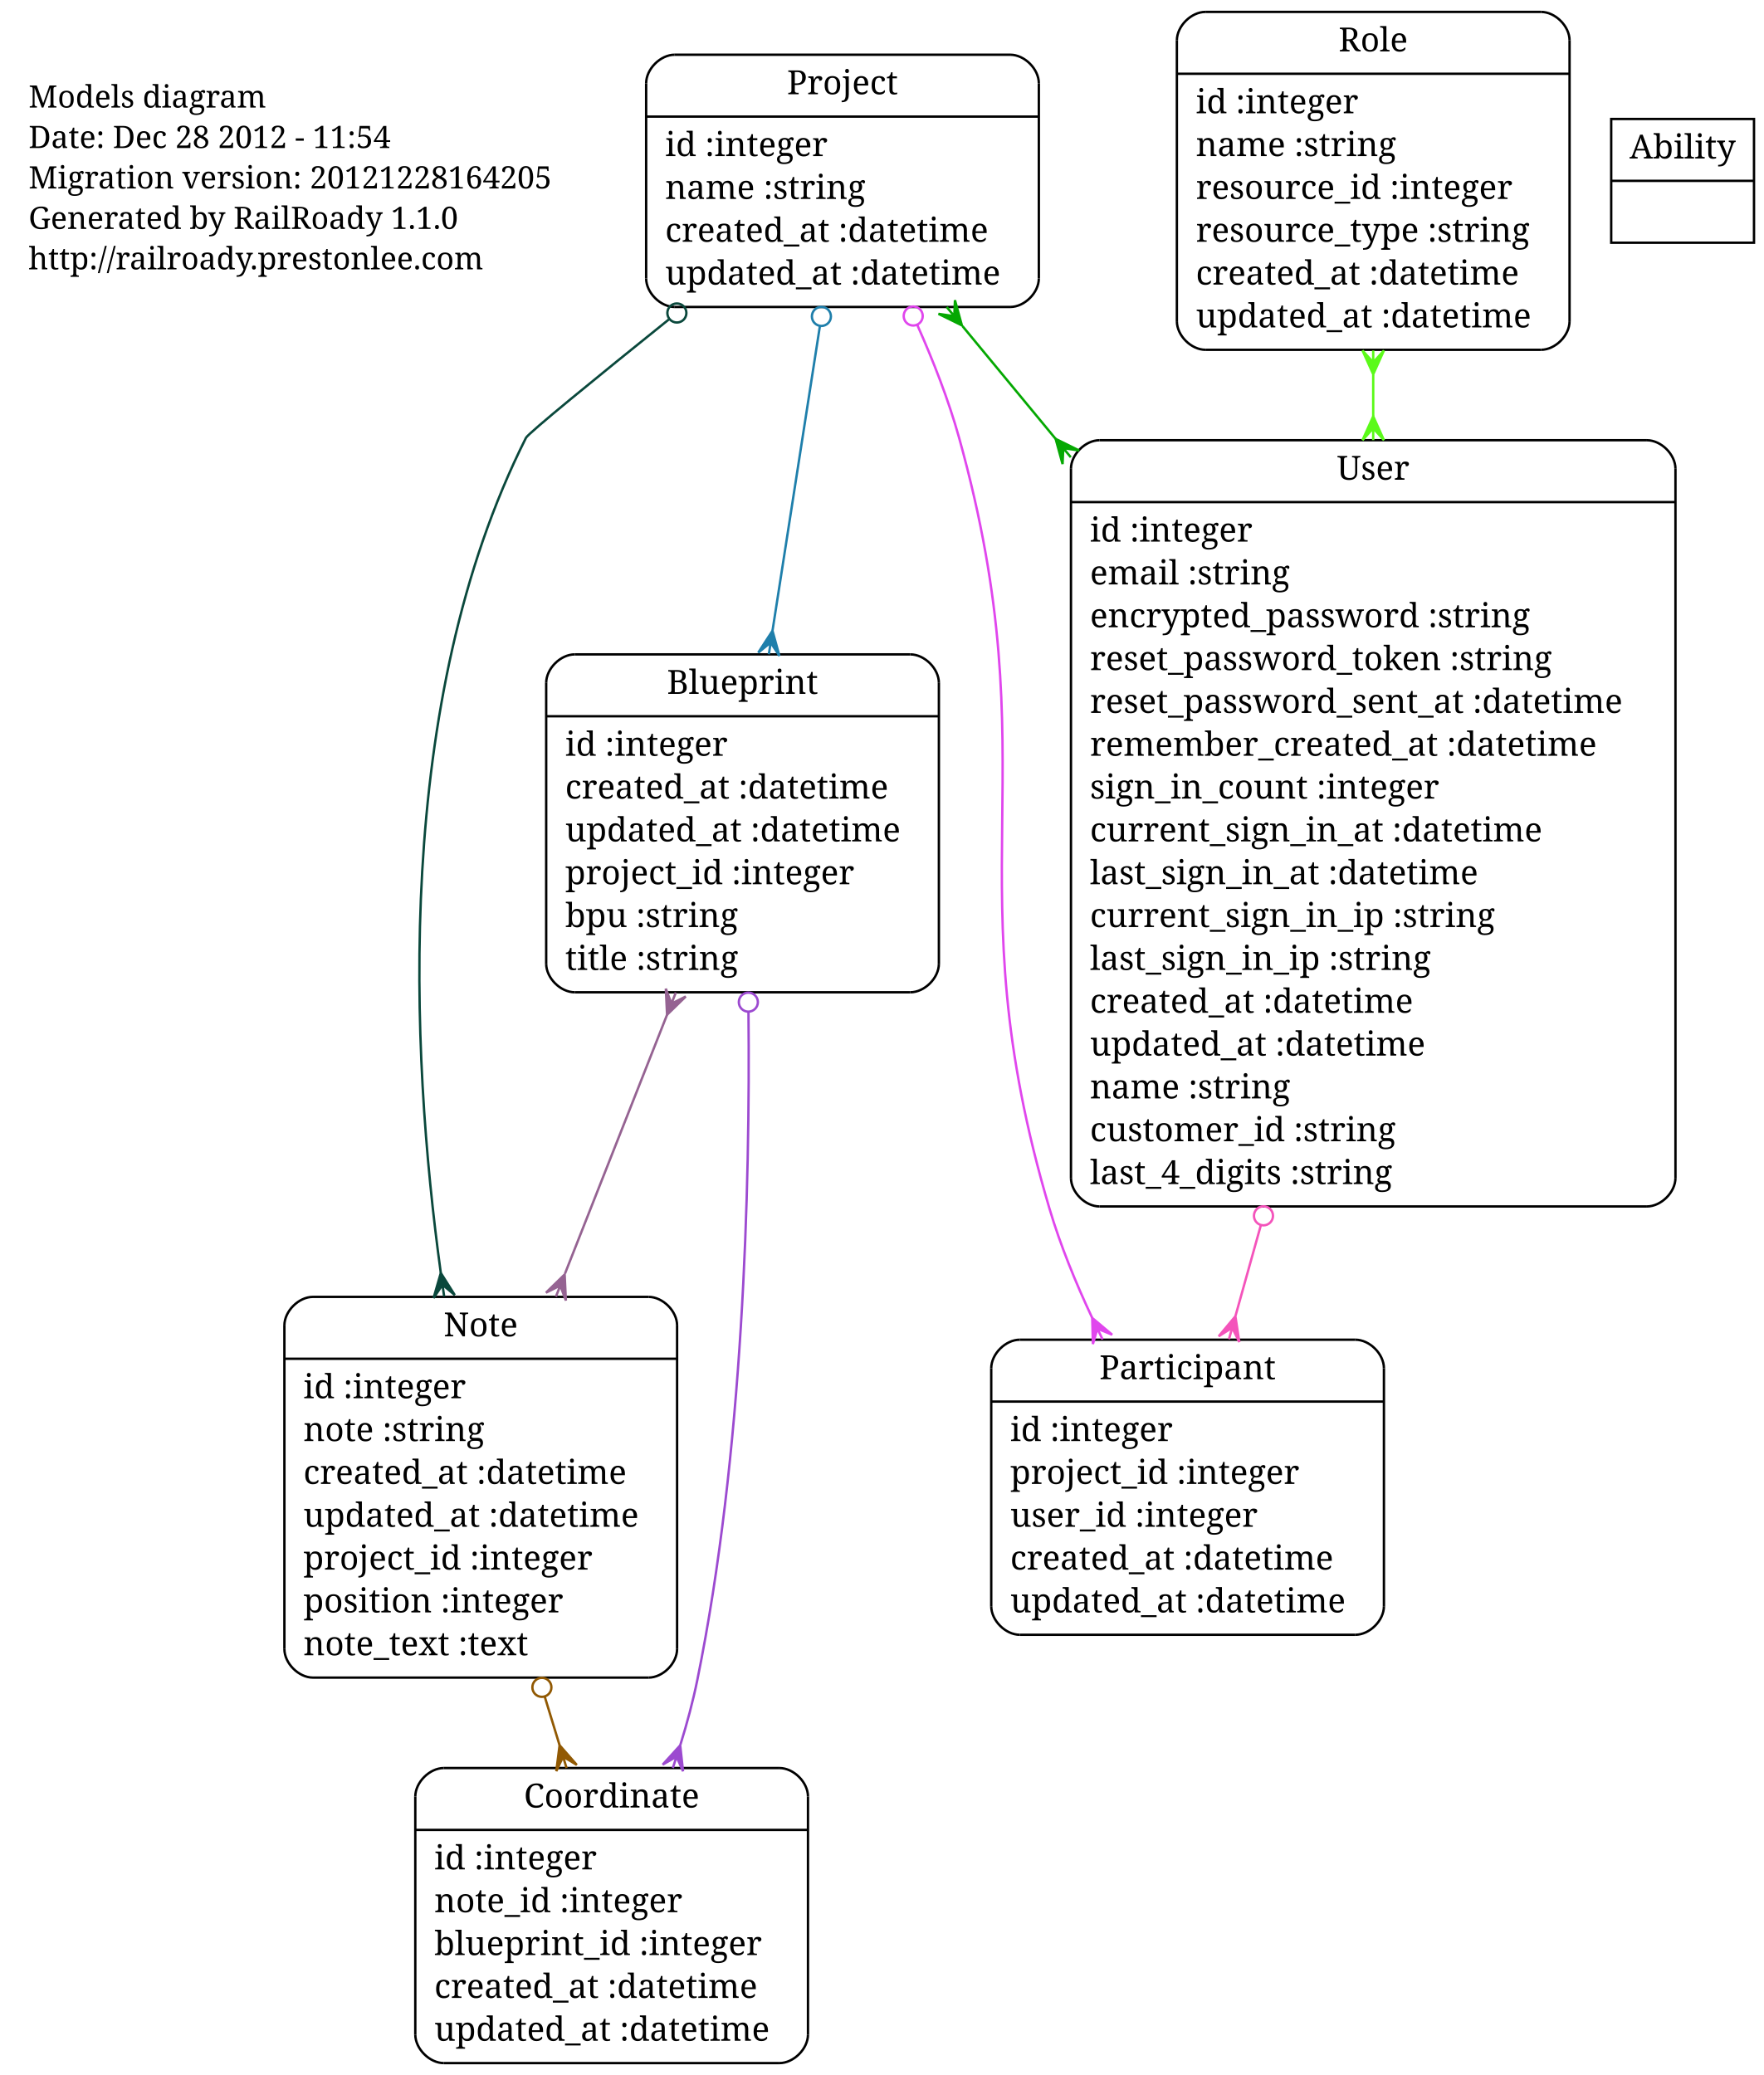
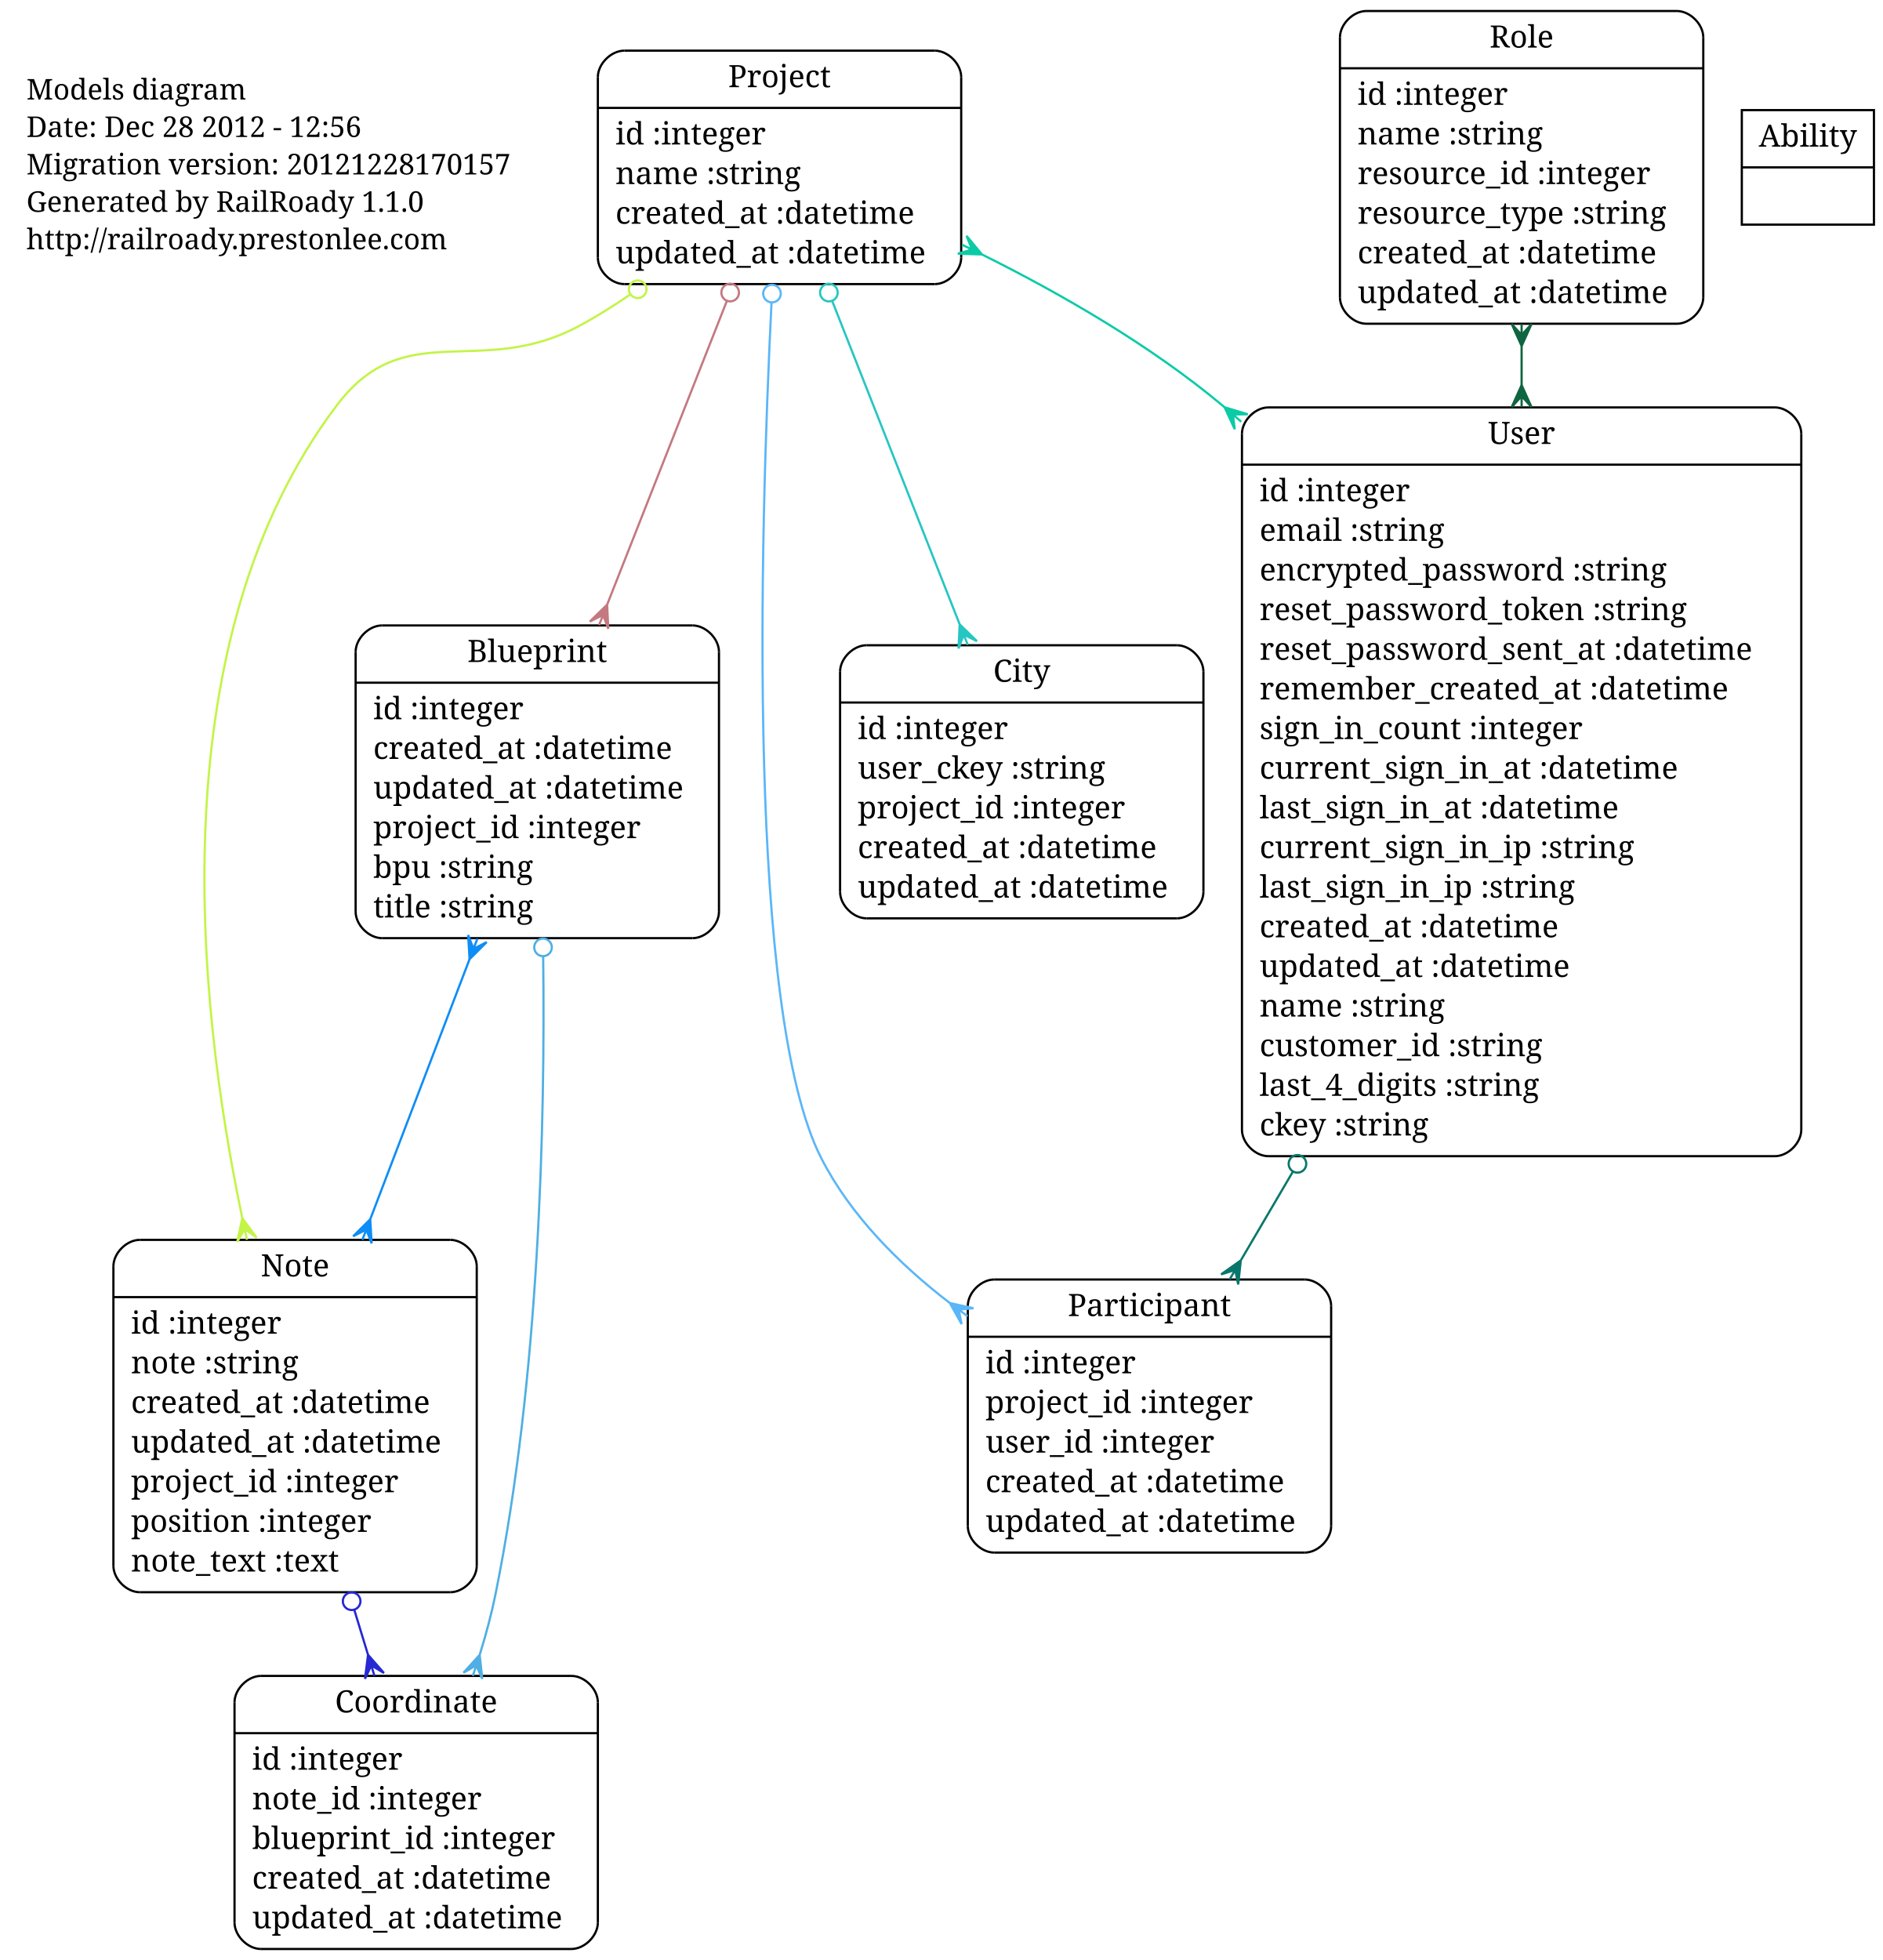
- <svg xmlns="http://www.w3.org/2000/svg" width="741pt" height="872pt" viewBox="0.00 0.00 741.00 872.00">
-   <g id="graph1" class="graph" transform="scale(1 1) rotate(0) translate(4 868)">
-     <polygon fill="white" stroke="white" points="-4,5 -4,-868 738,-868 738,5 -4,5" />
+ <svg xmlns="http://www.w3.org/2000/svg" width="855pt" height="890pt" viewBox="0.00 0.00 855.00 890.00">
+   <g id="graph1" class="graph" transform="scale(1 1) rotate(0) translate(4 886)">
+     <polygon fill="white" stroke="white" points="-4,5 -4,-886 852,-886 852,5 -4,5" />
    <g id="node1" class="node">
-       <text text-anchor="start" x="8" y="-822.8" font-family="Times Roman,serif" font-size="13.00">Models diagram</text>
-       <text text-anchor="start" x="8" y="-805.8" font-family="Times Roman,serif" font-size="13.00">Date: Dec 28 2012 - 11:54</text>
-       <text text-anchor="start" x="8" y="-788.8" font-family="Times Roman,serif" font-size="13.00">Migration version: 20121228164205</text>
-       <text text-anchor="start" x="8" y="-771.8" font-family="Times Roman,serif" font-size="13.00">Generated by RailRoady 1.1.0</text>
-       <text text-anchor="start" x="8" y="-754.8" font-family="Times Roman,serif" font-size="13.00">http://railroady.prestonlee.com</text>
+       <text text-anchor="start" x="8" y="-840.8" font-family="Times Roman,serif" font-size="13.00">Models diagram</text>
+       <text text-anchor="start" x="8" y="-823.8" font-family="Times Roman,serif" font-size="13.00">Date: Dec 28 2012 - 12:56</text>
+       <text text-anchor="start" x="8" y="-806.8" font-family="Times Roman,serif" font-size="13.00">Migration version: 20121228170157</text>
+       <text text-anchor="start" x="8" y="-789.8" font-family="Times Roman,serif" font-size="13.00">Generated by RailRoady 1.1.0</text>
+       <text text-anchor="start" x="8" y="-772.8" font-family="Times Roman,serif" font-size="13.00">http://railroady.prestonlee.com</text>
    </g>
    <g id="node2" class="node">
-       <polyline fill="none" stroke="black" points="182.5,-1 323.5,-1 " />
-       <path fill="none" stroke="black" d="M323.5,-1C329.5,-1 335.5,-7 335.5,-13" />
-       <polyline fill="none" stroke="black" points="335.5,-13 335.5,-113 " />
-       <path fill="none" stroke="black" d="M335.5,-113C335.5,-119 329.5,-125 323.5,-125" />
-       <polyline fill="none" stroke="black" points="323.5,-125 182.5,-125 " />
-       <path fill="none" stroke="black" d="M182.5,-125C176.5,-125 170.5,-119 170.5,-113" />
-       <polyline fill="none" stroke="black" points="170.5,-113 170.5,-13 " />
-       <path fill="none" stroke="black" d="M170.5,-13C170.5,-7 176.5,-1 182.5,-1" />
-       <text text-anchor="middle" x="253" y="-108.4" font-family="Times Roman,serif" font-size="14.00">Coordinate</text>
-       <polyline fill="none" stroke="black" points="170.5,-99 335.5,-99 " />
-       <text text-anchor="start" x="178.5" y="-82.4" font-family="Times Roman,serif" font-size="14.00">id :integer</text>
-       <text text-anchor="start" x="178.5" y="-64.4" font-family="Times Roman,serif" font-size="14.00">note_id :integer</text>
-       <text text-anchor="start" x="178.5" y="-46.4" font-family="Times Roman,serif" font-size="14.00">blueprint_id :integer</text>
-       <text text-anchor="start" x="178.5" y="-28.4" font-family="Times Roman,serif" font-size="14.00">created_at :datetime</text>
-       <text text-anchor="start" x="178.5" y="-10.4" font-family="Times Roman,serif" font-size="14.00">updated_at :datetime</text>
+       <polyline fill="none" stroke="black" points="114.5,-1 255.5,-1 " />
+       <path fill="none" stroke="black" d="M255.5,-1C261.5,-1 267.5,-7 267.5,-13" />
+       <polyline fill="none" stroke="black" points="267.5,-13 267.5,-113 " />
+       <path fill="none" stroke="black" d="M267.5,-113C267.5,-119 261.5,-125 255.5,-125" />
+       <polyline fill="none" stroke="black" points="255.5,-125 114.5,-125 " />
+       <path fill="none" stroke="black" d="M114.5,-125C108.5,-125 102.5,-119 102.5,-113" />
+       <polyline fill="none" stroke="black" points="102.5,-113 102.5,-13 " />
+       <path fill="none" stroke="black" d="M102.5,-13C102.5,-7 108.5,-1 114.5,-1" />
+       <text text-anchor="middle" x="185" y="-108.4" font-family="Times Roman,serif" font-size="14.00">Coordinate</text>
+       <polyline fill="none" stroke="black" points="102.5,-99 267.5,-99 " />
+       <text text-anchor="start" x="110.5" y="-82.4" font-family="Times Roman,serif" font-size="14.00">id :integer</text>
+       <text text-anchor="start" x="110.5" y="-64.4" font-family="Times Roman,serif" font-size="14.00">note_id :integer</text>
+       <text text-anchor="start" x="110.5" y="-46.4" font-family="Times Roman,serif" font-size="14.00">blueprint_id :integer</text>
+       <text text-anchor="start" x="110.5" y="-28.4" font-family="Times Roman,serif" font-size="14.00">created_at :datetime</text>
+       <text text-anchor="start" x="110.5" y="-10.4" font-family="Times Roman,serif" font-size="14.00">updated_at :datetime</text>
    </g>
    <g id="node3" class="node">
-       <polyline fill="none" stroke="black" points="279.5,-739 420.5,-739 " />
-       <path fill="none" stroke="black" d="M420.5,-739C426.5,-739 432.5,-745 432.5,-751" />
-       <polyline fill="none" stroke="black" points="432.5,-751 432.5,-833 " />
-       <path fill="none" stroke="black" d="M432.5,-833C432.5,-839 426.5,-845 420.5,-845" />
-       <polyline fill="none" stroke="black" points="420.5,-845 279.5,-845 " />
-       <path fill="none" stroke="black" d="M279.5,-845C273.5,-845 267.5,-839 267.5,-833" />
-       <polyline fill="none" stroke="black" points="267.5,-833 267.5,-751 " />
-       <path fill="none" stroke="black" d="M267.5,-751C267.5,-745 273.5,-739 279.5,-739" />
-       <text text-anchor="middle" x="350" y="-828.4" font-family="Times Roman,serif" font-size="14.00">Project</text>
-       <polyline fill="none" stroke="black" points="267.5,-819 432.5,-819 " />
-       <text text-anchor="start" x="275.5" y="-802.4" font-family="Times Roman,serif" font-size="14.00">id :integer</text>
-       <text text-anchor="start" x="275.5" y="-784.4" font-family="Times Roman,serif" font-size="14.00">name :string</text>
-       <text text-anchor="start" x="275.5" y="-766.4" font-family="Times Roman,serif" font-size="14.00">created_at :datetime</text>
-       <text text-anchor="start" x="275.5" y="-748.4" font-family="Times Roman,serif" font-size="14.00">updated_at :datetime</text>
+       <polyline fill="none" stroke="black" points="279.5,-757 420.5,-757 " />
+       <path fill="none" stroke="black" d="M420.5,-757C426.5,-757 432.5,-763 432.5,-769" />
+       <polyline fill="none" stroke="black" points="432.5,-769 432.5,-851 " />
+       <path fill="none" stroke="black" d="M432.5,-851C432.5,-857 426.5,-863 420.5,-863" />
+       <polyline fill="none" stroke="black" points="420.5,-863 279.5,-863 " />
+       <path fill="none" stroke="black" d="M279.5,-863C273.5,-863 267.5,-857 267.5,-851" />
+       <polyline fill="none" stroke="black" points="267.5,-851 267.5,-769 " />
+       <path fill="none" stroke="black" d="M267.5,-769C267.5,-763 273.5,-757 279.5,-757" />
+       <text text-anchor="middle" x="350" y="-846.4" font-family="Times Roman,serif" font-size="14.00">Project</text>
+       <polyline fill="none" stroke="black" points="267.5,-837 432.5,-837 " />
+       <text text-anchor="start" x="275.5" y="-820.4" font-family="Times Roman,serif" font-size="14.00">id :integer</text>
+       <text text-anchor="start" x="275.5" y="-802.4" font-family="Times Roman,serif" font-size="14.00">name :string</text>
+       <text text-anchor="start" x="275.5" y="-784.4" font-family="Times Roman,serif" font-size="14.00">created_at :datetime</text>
+       <text text-anchor="start" x="275.5" y="-766.4" font-family="Times Roman,serif" font-size="14.00">updated_at :datetime</text>
    </g>
    <g id="node6" class="node">
-       <polyline fill="none" stroke="black" points="127.5,-163 268.5,-163 " />
-       <path fill="none" stroke="black" d="M268.5,-163C274.5,-163 280.5,-169 280.5,-175" />
-       <polyline fill="none" stroke="black" points="280.5,-175 280.5,-311 " />
-       <path fill="none" stroke="black" d="M280.5,-311C280.5,-317 274.5,-323 268.5,-323" />
-       <polyline fill="none" stroke="black" points="268.5,-323 127.5,-323 " />
-       <path fill="none" stroke="black" d="M127.5,-323C121.5,-323 115.5,-317 115.5,-311" />
-       <polyline fill="none" stroke="black" points="115.5,-311 115.5,-175 " />
-       <path fill="none" stroke="black" d="M115.5,-175C115.5,-169 121.5,-163 127.5,-163" />
-       <text text-anchor="middle" x="198" y="-306.4" font-family="Times Roman,serif" font-size="14.00">Note</text>
-       <polyline fill="none" stroke="black" points="115.5,-297 280.5,-297 " />
-       <text text-anchor="start" x="123.5" y="-280.4" font-family="Times Roman,serif" font-size="14.00">id :integer</text>
-       <text text-anchor="start" x="123.5" y="-262.4" font-family="Times Roman,serif" font-size="14.00">note :string</text>
-       <text text-anchor="start" x="123.5" y="-244.4" font-family="Times Roman,serif" font-size="14.00">created_at :datetime</text>
-       <text text-anchor="start" x="123.5" y="-226.4" font-family="Times Roman,serif" font-size="14.00">updated_at :datetime</text>
-       <text text-anchor="start" x="123.5" y="-208.4" font-family="Times Roman,serif" font-size="14.00">project_id :integer</text>
-       <text text-anchor="start" x="123.5" y="-190.4" font-family="Times Roman,serif" font-size="14.00">position :integer</text>
-       <text text-anchor="start" x="123.5" y="-172.4" font-family="Times Roman,serif" font-size="14.00">note_text :text</text>
+       <polyline fill="none" stroke="black" points="59.5,-163 200.5,-163 " />
+       <path fill="none" stroke="black" d="M200.5,-163C206.5,-163 212.5,-169 212.5,-175" />
+       <polyline fill="none" stroke="black" points="212.5,-175 212.5,-311 " />
+       <path fill="none" stroke="black" d="M212.5,-311C212.5,-317 206.5,-323 200.5,-323" />
+       <polyline fill="none" stroke="black" points="200.5,-323 59.5,-323 " />
+       <path fill="none" stroke="black" d="M59.5,-323C53.5,-323 47.5,-317 47.5,-311" />
+       <polyline fill="none" stroke="black" points="47.5,-311 47.5,-175 " />
+       <path fill="none" stroke="black" d="M47.5,-175C47.5,-169 53.5,-163 59.5,-163" />
+       <text text-anchor="middle" x="130" y="-306.4" font-family="Times Roman,serif" font-size="14.00">Note</text>
+       <polyline fill="none" stroke="black" points="47.5,-297 212.5,-297 " />
+       <text text-anchor="start" x="55.5" y="-280.4" font-family="Times Roman,serif" font-size="14.00">id :integer</text>
+       <text text-anchor="start" x="55.5" y="-262.4" font-family="Times Roman,serif" font-size="14.00">note :string</text>
+       <text text-anchor="start" x="55.5" y="-244.4" font-family="Times Roman,serif" font-size="14.00">created_at :datetime</text>
+       <text text-anchor="start" x="55.5" y="-226.4" font-family="Times Roman,serif" font-size="14.00">updated_at :datetime</text>
+       <text text-anchor="start" x="55.5" y="-208.4" font-family="Times Roman,serif" font-size="14.00">project_id :integer</text>
+       <text text-anchor="start" x="55.5" y="-190.4" font-family="Times Roman,serif" font-size="14.00">position :integer</text>
+       <text text-anchor="start" x="55.5" y="-172.4" font-family="Times Roman,serif" font-size="14.00">note_text :text</text>
    </g>
    <g id="edge8" class="edge">
-       <path fill="none" stroke="#0a483c" d="M277.018,-733.744C246.593,-709.281 217.99,-685.969 217,-684 161.28,-573.187 168.422,-426.216 181.211,-333.103" />
-       <ellipse fill="none" stroke="#0a483c" cx="280.41" cy="-736.469" rx="4" ry="4" />
-       <polygon fill="#0a483c" stroke="#0a483c" points="181.219,-333.043 187.083,-323.777 181.924,-328.093 182.628,-323.143 182.628,-323.143 182.628,-323.143 181.924,-328.093 178.173,-322.509 181.219,-333.043 181.219,-333.043" />
+       <path fill="none" stroke="#c3f448" d="M282.021,-752.15C274.495,-746.993 266.745,-742.159 259,-738 213.681,-713.663 180.047,-743.015 149,-702 68.757,-595.994 84.961,-433.418 106.03,-332.894" />
+       <ellipse fill="none" stroke="#c3f448" cx="285.593" cy="-754.665" rx="4" ry="4" />
+       <polygon fill="#c3f448" stroke="#c3f448" points="106.042,-332.839 112.547,-324.01 107.095,-327.951 108.148,-323.063 108.148,-323.063 108.148,-323.063 107.095,-327.951 103.749,-322.115 106.042,-332.839 106.042,-332.839" />
    </g>
    <g id="node7" class="node">
-       <polyline fill="none" stroke="black" points="237.5,-451 378.5,-451 " />
-       <path fill="none" stroke="black" d="M378.5,-451C384.5,-451 390.5,-457 390.5,-463" />
-       <polyline fill="none" stroke="black" points="390.5,-463 390.5,-581 " />
-       <path fill="none" stroke="black" d="M390.5,-581C390.5,-587 384.5,-593 378.5,-593" />
-       <polyline fill="none" stroke="black" points="378.5,-593 237.5,-593 " />
-       <path fill="none" stroke="black" d="M237.5,-593C231.5,-593 225.5,-587 225.5,-581" />
-       <polyline fill="none" stroke="black" points="225.5,-581 225.5,-463 " />
-       <path fill="none" stroke="black" d="M225.5,-463C225.5,-457 231.5,-451 237.5,-451" />
-       <text text-anchor="middle" x="308" y="-576.4" font-family="Times Roman,serif" font-size="14.00">Blueprint</text>
-       <polyline fill="none" stroke="black" points="225.5,-567 390.5,-567 " />
-       <text text-anchor="start" x="233.5" y="-550.4" font-family="Times Roman,serif" font-size="14.00">id :integer</text>
-       <text text-anchor="start" x="233.5" y="-532.4" font-family="Times Roman,serif" font-size="14.00">created_at :datetime</text>
-       <text text-anchor="start" x="233.5" y="-514.4" font-family="Times Roman,serif" font-size="14.00">updated_at :datetime</text>
-       <text text-anchor="start" x="233.5" y="-496.4" font-family="Times Roman,serif" font-size="14.00">project_id :integer</text>
-       <text text-anchor="start" x="233.5" y="-478.4" font-family="Times Roman,serif" font-size="14.00">bpu :string</text>
-       <text text-anchor="start" x="233.5" y="-460.4" font-family="Times Roman,serif" font-size="14.00">title :string</text>
+       <polyline fill="none" stroke="black" points="169.5,-460 310.5,-460 " />
+       <path fill="none" stroke="black" d="M310.5,-460C316.5,-460 322.5,-466 322.5,-472" />
+       <polyline fill="none" stroke="black" points="322.5,-472 322.5,-590 " />
+       <path fill="none" stroke="black" d="M322.5,-590C322.5,-596 316.5,-602 310.5,-602" />
+       <polyline fill="none" stroke="black" points="310.5,-602 169.5,-602 " />
+       <path fill="none" stroke="black" d="M169.5,-602C163.5,-602 157.5,-596 157.5,-590" />
+       <polyline fill="none" stroke="black" points="157.5,-590 157.5,-472 " />
+       <path fill="none" stroke="black" d="M157.5,-472C157.5,-466 163.5,-460 169.5,-460" />
+       <text text-anchor="middle" x="240" y="-585.4" font-family="Times Roman,serif" font-size="14.00">Blueprint</text>
+       <polyline fill="none" stroke="black" points="157.5,-576 322.5,-576 " />
+       <text text-anchor="start" x="165.5" y="-559.4" font-family="Times Roman,serif" font-size="14.00">id :integer</text>
+       <text text-anchor="start" x="165.5" y="-541.4" font-family="Times Roman,serif" font-size="14.00">created_at :datetime</text>
+       <text text-anchor="start" x="165.5" y="-523.4" font-family="Times Roman,serif" font-size="14.00">updated_at :datetime</text>
+       <text text-anchor="start" x="165.5" y="-505.4" font-family="Times Roman,serif" font-size="14.00">project_id :integer</text>
+       <text text-anchor="start" x="165.5" y="-487.4" font-family="Times Roman,serif" font-size="14.00">bpu :string</text>
+       <text text-anchor="start" x="165.5" y="-469.4" font-family="Times Roman,serif" font-size="14.00">title :string</text>
    </g>
    <g id="edge6" class="edge">
-       <path fill="none" stroke="#1f7fab" d="M340.507,-730.971C334.622,-693.141 326.993,-644.099 320.605,-603.033" />
-       <ellipse fill="none" stroke="#1f7fab" cx="341.137" cy="-735.026" rx="4" ry="4" />
-       <polygon fill="#1f7fab" stroke="#1f7fab" points="320.589,-602.93 323.499,-592.357 319.821,-597.989 319.052,-593.049 319.052,-593.049 319.052,-593.049 319.821,-597.989 314.605,-593.74 320.589,-602.93 320.589,-602.93" />
+       <path fill="none" stroke="#c3797f" d="M326.043,-749.236C310.139,-708.899 289.087,-655.503 271.788,-611.625" />
+       <ellipse fill="none" stroke="#c3797f" cx="327.584" cy="-753.144" rx="4" ry="4" />
+       <polygon fill="#c3797f" stroke="#c3797f" points="271.712,-611.432 272.23,-600.478 269.878,-606.78 268.044,-602.129 268.044,-602.129 268.044,-602.129 269.878,-606.78 263.857,-603.779 271.712,-611.432 271.712,-611.432" />
    </g>
    <g id="node8" class="node">
-       <polyline fill="none" stroke="black" points="424.5,-181 565.5,-181 " />
-       <path fill="none" stroke="black" d="M565.5,-181C571.5,-181 577.5,-187 577.5,-193" />
-       <polyline fill="none" stroke="black" points="577.5,-193 577.5,-293 " />
-       <path fill="none" stroke="black" d="M577.5,-293C577.5,-299 571.5,-305 565.5,-305" />
-       <polyline fill="none" stroke="black" points="565.5,-305 424.5,-305 " />
-       <path fill="none" stroke="black" d="M424.5,-305C418.5,-305 412.5,-299 412.5,-293" />
-       <polyline fill="none" stroke="black" points="412.5,-293 412.5,-193 " />
-       <path fill="none" stroke="black" d="M412.5,-193C412.5,-187 418.5,-181 424.5,-181" />
-       <text text-anchor="middle" x="495" y="-288.4" font-family="Times Roman,serif" font-size="14.00">Participant</text>
-       <polyline fill="none" stroke="black" points="412.5,-279 577.5,-279 " />
-       <text text-anchor="start" x="420.5" y="-262.4" font-family="Times Roman,serif" font-size="14.00">id :integer</text>
-       <text text-anchor="start" x="420.5" y="-244.4" font-family="Times Roman,serif" font-size="14.00">project_id :integer</text>
-       <text text-anchor="start" x="420.5" y="-226.4" font-family="Times Roman,serif" font-size="14.00">user_id :integer</text>
-       <text text-anchor="start" x="420.5" y="-208.4" font-family="Times Roman,serif" font-size="14.00">created_at :datetime</text>
-       <text text-anchor="start" x="420.5" y="-190.4" font-family="Times Roman,serif" font-size="14.00">updated_at :datetime</text>
+       <polyline fill="none" stroke="black" points="447.5,-181 588.5,-181 " />
+       <path fill="none" stroke="black" d="M588.5,-181C594.5,-181 600.5,-187 600.5,-193" />
+       <polyline fill="none" stroke="black" points="600.5,-193 600.5,-293 " />
+       <path fill="none" stroke="black" d="M600.5,-293C600.5,-299 594.5,-305 588.5,-305" />
+       <polyline fill="none" stroke="black" points="588.5,-305 447.5,-305 " />
+       <path fill="none" stroke="black" d="M447.5,-305C441.5,-305 435.5,-299 435.5,-293" />
+       <polyline fill="none" stroke="black" points="435.5,-293 435.5,-193 " />
+       <path fill="none" stroke="black" d="M435.5,-193C435.5,-187 441.5,-181 447.5,-181" />
+       <text text-anchor="middle" x="518" y="-288.4" font-family="Times Roman,serif" font-size="14.00">Participant</text>
+       <polyline fill="none" stroke="black" points="435.5,-279 600.5,-279 " />
+       <text text-anchor="start" x="443.5" y="-262.4" font-family="Times Roman,serif" font-size="14.00">id :integer</text>
+       <text text-anchor="start" x="443.5" y="-244.4" font-family="Times Roman,serif" font-size="14.00">project_id :integer</text>
+       <text text-anchor="start" x="443.5" y="-226.4" font-family="Times Roman,serif" font-size="14.00">user_id :integer</text>
+       <text text-anchor="start" x="443.5" y="-208.4" font-family="Times Roman,serif" font-size="14.00">created_at :datetime</text>
+       <text text-anchor="start" x="443.5" y="-190.4" font-family="Times Roman,serif" font-size="14.00">updated_at :datetime</text>
    </g>
    <g id="edge2" class="edge">
-       <path fill="none" stroke="#e046ed" d="M381.395,-731.506C388.157,-716.335 394.59,-699.854 399,-684 437.86,-544.318 395.751,-498.995 437,-360 441.54,-344.701 447.969,-328.969 454.904,-314.2" />
-       <ellipse fill="none" stroke="#e046ed" cx="379.714" cy="-735.2" rx="4" ry="4" />
-       <polygon fill="#e046ed" stroke="#e046ed" points="454.929,-314.147 463.328,-307.096 457.102,-309.644 459.275,-305.141 459.275,-305.141 459.275,-305.141 457.102,-309.644 455.222,-303.185 454.929,-314.147 454.929,-314.147" />
+       <path fill="none" stroke="#5ab6f8" d="M346.364,-748.544C341.05,-641.523 335.15,-426.039 369,-360 382.286,-334.08 404.211,-312.092 427.207,-294.417" />
+       <ellipse fill="none" stroke="#5ab6f8" cx="346.575" cy="-752.688" rx="4" ry="4" />
+       <polygon fill="#5ab6f8" stroke="#5ab6f8" points="427.348,-294.312 438.059,-291.957 431.361,-291.329 435.374,-288.346 435.374,-288.346 435.374,-288.346 431.361,-291.329 432.689,-284.734 427.348,-294.312 427.348,-294.312" />
    </g>
    <g id="node9" class="node">
-       <polyline fill="none" stroke="black" points="458,-361 688,-361 " />
-       <path fill="none" stroke="black" d="M688,-361C694,-361 700,-367 700,-373" />
-       <polyline fill="none" stroke="black" points="700,-373 700,-671 " />
-       <path fill="none" stroke="black" d="M700,-671C700,-677 694,-683 688,-683" />
-       <polyline fill="none" stroke="black" points="688,-683 458,-683 " />
-       <path fill="none" stroke="black" d="M458,-683C452,-683 446,-677 446,-671" />
-       <polyline fill="none" stroke="black" points="446,-671 446,-373 " />
-       <path fill="none" stroke="black" d="M446,-373C446,-367 452,-361 458,-361" />
-       <text text-anchor="middle" x="573" y="-666.4" font-family="Times Roman,serif" font-size="14.00">User</text>
-       <polyline fill="none" stroke="black" points="446,-657 700,-657 " />
-       <text text-anchor="start" x="454" y="-640.4" font-family="Times Roman,serif" font-size="14.00">id :integer</text>
-       <text text-anchor="start" x="454" y="-622.4" font-family="Times Roman,serif" font-size="14.00">email :string</text>
-       <text text-anchor="start" x="454" y="-604.4" font-family="Times Roman,serif" font-size="14.00">encrypted_password :string</text>
-       <text text-anchor="start" x="454" y="-586.4" font-family="Times Roman,serif" font-size="14.00">reset_password_token :string</text>
-       <text text-anchor="start" x="454" y="-568.4" font-family="Times Roman,serif" font-size="14.00">reset_password_sent_at :datetime</text>
-       <text text-anchor="start" x="454" y="-550.4" font-family="Times Roman,serif" font-size="14.00">remember_created_at :datetime</text>
-       <text text-anchor="start" x="454" y="-532.4" font-family="Times Roman,serif" font-size="14.00">sign_in_count :integer</text>
-       <text text-anchor="start" x="454" y="-514.4" font-family="Times Roman,serif" font-size="14.00">current_sign_in_at :datetime</text>
-       <text text-anchor="start" x="454" y="-496.4" font-family="Times Roman,serif" font-size="14.00">last_sign_in_at :datetime</text>
-       <text text-anchor="start" x="454" y="-478.4" font-family="Times Roman,serif" font-size="14.00">current_sign_in_ip :string</text>
-       <text text-anchor="start" x="454" y="-460.4" font-family="Times Roman,serif" font-size="14.00">last_sign_in_ip :string</text>
-       <text text-anchor="start" x="454" y="-442.4" font-family="Times Roman,serif" font-size="14.00">created_at :datetime</text>
-       <text text-anchor="start" x="454" y="-424.4" font-family="Times Roman,serif" font-size="14.00">updated_at :datetime</text>
-       <text text-anchor="start" x="454" y="-406.4" font-family="Times Roman,serif" font-size="14.00">name :string</text>
-       <text text-anchor="start" x="454" y="-388.4" font-family="Times Roman,serif" font-size="14.00">customer_id :string</text>
-       <text text-anchor="start" x="454" y="-370.4" font-family="Times Roman,serif" font-size="14.00">last_4_digits :string</text>
+       <polyline fill="none" stroke="black" points="389.5,-469 530.5,-469 " />
+       <path fill="none" stroke="black" d="M530.5,-469C536.5,-469 542.5,-475 542.5,-481" />
+       <polyline fill="none" stroke="black" points="542.5,-481 542.5,-581 " />
+       <path fill="none" stroke="black" d="M542.5,-581C542.5,-587 536.5,-593 530.5,-593" />
+       <polyline fill="none" stroke="black" points="530.5,-593 389.5,-593 " />
+       <path fill="none" stroke="black" d="M389.5,-593C383.5,-593 377.5,-587 377.5,-581" />
+       <polyline fill="none" stroke="black" points="377.5,-581 377.5,-481 " />
+       <path fill="none" stroke="black" d="M377.5,-481C377.5,-475 383.5,-469 389.5,-469" />
+       <text text-anchor="middle" x="460" y="-576.4" font-family="Times Roman,serif" font-size="14.00">City</text>
+       <polyline fill="none" stroke="black" points="377.5,-567 542.5,-567 " />
+       <text text-anchor="start" x="385.5" y="-550.4" font-family="Times Roman,serif" font-size="14.00">id :integer</text>
+       <text text-anchor="start" x="385.5" y="-532.4" font-family="Times Roman,serif" font-size="14.00">user_ckey :string</text>
+       <text text-anchor="start" x="385.5" y="-514.4" font-family="Times Roman,serif" font-size="14.00">project_id :integer</text>
+       <text text-anchor="start" x="385.5" y="-496.4" font-family="Times Roman,serif" font-size="14.00">created_at :datetime</text>
+       <text text-anchor="start" x="385.5" y="-478.4" font-family="Times Roman,serif" font-size="14.00">updated_at :datetime</text>
+     </g>
+     <g id="edge10" class="edge">
+       <path fill="none" stroke="#26c6c2" d="M373.926,-749.316C390.93,-706.186 413.833,-648.096 431.739,-602.68" />
+       <ellipse fill="none" stroke="#26c6c2" cx="372.416" cy="-753.144" rx="4" ry="4" />
+       <polygon fill="#26c6c2" stroke="#26c6c2" points="431.812,-602.494 439.667,-594.842 433.646,-597.843 435.48,-593.191 435.48,-593.191 435.48,-593.191 433.646,-597.843 431.294,-591.541 431.812,-602.494 431.812,-602.494" />
+     </g>
+     <g id="node10" class="node">
+       <polyline fill="none" stroke="black" points="572,-361 802,-361 " />
+       <path fill="none" stroke="black" d="M802,-361C808,-361 814,-367 814,-373" />
+       <polyline fill="none" stroke="black" points="814,-373 814,-689 " />
+       <path fill="none" stroke="black" d="M814,-689C814,-695 808,-701 802,-701" />
+       <polyline fill="none" stroke="black" points="802,-701 572,-701 " />
+       <path fill="none" stroke="black" d="M572,-701C566,-701 560,-695 560,-689" />
+       <polyline fill="none" stroke="black" points="560,-689 560,-373 " />
+       <path fill="none" stroke="black" d="M560,-373C560,-367 566,-361 572,-361" />
+       <text text-anchor="middle" x="687" y="-684.4" font-family="Times Roman,serif" font-size="14.00">User</text>
+       <polyline fill="none" stroke="black" points="560,-675 814,-675 " />
+       <text text-anchor="start" x="568" y="-658.4" font-family="Times Roman,serif" font-size="14.00">id :integer</text>
+       <text text-anchor="start" x="568" y="-640.4" font-family="Times Roman,serif" font-size="14.00">email :string</text>
+       <text text-anchor="start" x="568" y="-622.4" font-family="Times Roman,serif" font-size="14.00">encrypted_password :string</text>
+       <text text-anchor="start" x="568" y="-604.4" font-family="Times Roman,serif" font-size="14.00">reset_password_token :string</text>
+       <text text-anchor="start" x="568" y="-586.4" font-family="Times Roman,serif" font-size="14.00">reset_password_sent_at :datetime</text>
+       <text text-anchor="start" x="568" y="-568.4" font-family="Times Roman,serif" font-size="14.00">remember_created_at :datetime</text>
+       <text text-anchor="start" x="568" y="-550.4" font-family="Times Roman,serif" font-size="14.00">sign_in_count :integer</text>
+       <text text-anchor="start" x="568" y="-532.4" font-family="Times Roman,serif" font-size="14.00">current_sign_in_at :datetime</text>
+       <text text-anchor="start" x="568" y="-514.4" font-family="Times Roman,serif" font-size="14.00">last_sign_in_at :datetime</text>
+       <text text-anchor="start" x="568" y="-496.4" font-family="Times Roman,serif" font-size="14.00">current_sign_in_ip :string</text>
+       <text text-anchor="start" x="568" y="-478.4" font-family="Times Roman,serif" font-size="14.00">last_sign_in_ip :string</text>
+       <text text-anchor="start" x="568" y="-460.4" font-family="Times Roman,serif" font-size="14.00">created_at :datetime</text>
+       <text text-anchor="start" x="568" y="-442.4" font-family="Times Roman,serif" font-size="14.00">updated_at :datetime</text>
+       <text text-anchor="start" x="568" y="-424.4" font-family="Times Roman,serif" font-size="14.00">name :string</text>
+       <text text-anchor="start" x="568" y="-406.4" font-family="Times Roman,serif" font-size="14.00">customer_id :string</text>
+       <text text-anchor="start" x="568" y="-388.4" font-family="Times Roman,serif" font-size="14.00">last_4_digits :string</text>
+       <text text-anchor="start" x="568" y="-370.4" font-family="Times Roman,serif" font-size="14.00">ckey :string</text>
    </g>
    <g id="edge4" class="edge">
-       <path fill="none" stroke="#05a802" d="M400.424,-730.949C412.407,-716.44 425.752,-700.282 439.564,-683.559" />
-       <polygon fill="#05a802" stroke="#05a802" points="400.16,-731.269 390.322,-736.113 396.976,-735.124 393.792,-738.979 393.792,-738.979 393.792,-738.979 396.976,-735.124 397.261,-741.844 400.16,-731.269 400.16,-731.269" />
-       <polygon fill="#05a802" stroke="#05a802" points="439.572,-683.549 449.41,-678.705 442.756,-679.694 445.94,-675.839 445.94,-675.839 445.94,-675.839 442.756,-679.694 442.471,-672.974 439.572,-683.549 439.572,-683.549" />
+       <path fill="none" stroke="#0bcba7" d="M442.015,-770.417C478.067,-752.475 518.49,-729.16 551,-702 551.364,-701.696 551.727,-701.391 552.091,-701.085" />
+       <polygon fill="#0bcba7" stroke="#0bcba7" points="441.93,-770.459 430.97,-770.822 437.44,-772.661 432.951,-774.862 432.951,-774.862 432.951,-774.862 437.44,-772.661 434.932,-778.903 441.93,-770.459 441.93,-770.459" />
+       <polygon fill="#0bcba7" stroke="#0bcba7" points="552.121,-701.058 562.621,-697.898 555.896,-697.78 559.67,-694.501 559.67,-694.501 559.67,-694.501 555.896,-697.78 556.719,-691.103 552.121,-701.058 552.121,-701.058" />
    </g>
    <g id="node4" class="node">
-       <polyline fill="none" stroke="black" points="502.5,-721 643.5,-721 " />
-       <path fill="none" stroke="black" d="M643.5,-721C649.5,-721 655.5,-727 655.5,-733" />
-       <polyline fill="none" stroke="black" points="655.5,-733 655.5,-851 " />
-       <path fill="none" stroke="black" d="M655.5,-851C655.5,-857 649.5,-863 643.5,-863" />
-       <polyline fill="none" stroke="black" points="643.5,-863 502.5,-863 " />
-       <path fill="none" stroke="black" d="M502.5,-863C496.5,-863 490.5,-857 490.5,-851" />
-       <polyline fill="none" stroke="black" points="490.5,-851 490.5,-733 " />
-       <path fill="none" stroke="black" d="M490.5,-733C490.5,-727 496.5,-721 502.5,-721" />
-       <text text-anchor="middle" x="573" y="-846.4" font-family="Times Roman,serif" font-size="14.00">Role</text>
-       <polyline fill="none" stroke="black" points="490.5,-837 655.5,-837 " />
-       <text text-anchor="start" x="498.5" y="-820.4" font-family="Times Roman,serif" font-size="14.00">id :integer</text>
-       <text text-anchor="start" x="498.5" y="-802.4" font-family="Times Roman,serif" font-size="14.00">name :string</text>
-       <text text-anchor="start" x="498.5" y="-784.4" font-family="Times Roman,serif" font-size="14.00">resource_id :integer</text>
-       <text text-anchor="start" x="498.5" y="-766.4" font-family="Times Roman,serif" font-size="14.00">resource_type :string</text>
-       <text text-anchor="start" x="498.5" y="-748.4" font-family="Times Roman,serif" font-size="14.00">created_at :datetime</text>
-       <text text-anchor="start" x="498.5" y="-730.4" font-family="Times Roman,serif" font-size="14.00">updated_at :datetime</text>
-     </g>
-     <g id="edge10" class="edge">
-       <path fill="none" stroke="#5bfa19" d="M573,-710.498C573,-704.828 573,-699.008 573,-693.089" />
-       <polygon fill="#5bfa19" stroke="#5bfa19" points="573,-710.708 568.5,-720.707 573,-715.708 573,-720.708 573,-720.708 573,-720.708 573,-715.708 577.5,-720.708 573,-710.708 573,-710.708" />
-       <polygon fill="#5bfa19" stroke="#5bfa19" points="573,-693.041 577.5,-683.041 573,-688.041 573,-683.041 573,-683.041 573,-683.041 573,-688.041 568.5,-683.041 573,-693.041 573,-693.041" />
+       <polyline fill="none" stroke="black" points="616.5,-739 757.5,-739 " />
+       <path fill="none" stroke="black" d="M757.5,-739C763.5,-739 769.5,-745 769.5,-751" />
+       <polyline fill="none" stroke="black" points="769.5,-751 769.5,-869 " />
+       <path fill="none" stroke="black" d="M769.5,-869C769.5,-875 763.5,-881 757.5,-881" />
+       <polyline fill="none" stroke="black" points="757.5,-881 616.5,-881 " />
+       <path fill="none" stroke="black" d="M616.5,-881C610.5,-881 604.5,-875 604.5,-869" />
+       <polyline fill="none" stroke="black" points="604.5,-869 604.5,-751 " />
+       <path fill="none" stroke="black" d="M604.5,-751C604.5,-745 610.5,-739 616.5,-739" />
+       <text text-anchor="middle" x="687" y="-864.4" font-family="Times Roman,serif" font-size="14.00">Role</text>
+       <polyline fill="none" stroke="black" points="604.5,-855 769.5,-855 " />
+       <text text-anchor="start" x="612.5" y="-838.4" font-family="Times Roman,serif" font-size="14.00">id :integer</text>
+       <text text-anchor="start" x="612.5" y="-820.4" font-family="Times Roman,serif" font-size="14.00">name :string</text>
+       <text text-anchor="start" x="612.5" y="-802.4" font-family="Times Roman,serif" font-size="14.00">resource_id :integer</text>
+       <text text-anchor="start" x="612.5" y="-784.4" font-family="Times Roman,serif" font-size="14.00">resource_type :string</text>
+       <text text-anchor="start" x="612.5" y="-766.4" font-family="Times Roman,serif" font-size="14.00">created_at :datetime</text>
+       <text text-anchor="start" x="612.5" y="-748.4" font-family="Times Roman,serif" font-size="14.00">updated_at :datetime</text>
+     </g>
+     <g id="edge12" class="edge">
+       <path fill="none" stroke="#0e6541" d="M687,-728.665C687,-722.992 687,-717.163 687,-711.226" />
+       <polygon fill="#0e6541" stroke="#0e6541" points="687,-728.875 682.5,-738.875 687,-733.875 687,-738.875 687,-738.875 687,-738.875 687,-733.875 691.5,-738.875 687,-728.875 687,-728.875" />
+       <polygon fill="#0e6541" stroke="#0e6541" points="687,-711.141 691.5,-701.141 687,-706.141 687,-701.141 687,-701.141 687,-701.141 687,-706.141 682.5,-701.141 687,-711.141 687,-711.141" />
    </g>
    <g id="node5" class="node">
-       <polygon fill="none" stroke="black" points="673,-766 673,-818 733,-818 733,-766 673,-766" />
-       <text text-anchor="middle" x="703" y="-801.4" font-family="Times Roman,serif" font-size="14.00">Ability</text>
-       <polyline fill="none" stroke="black" points="673,-792 733,-792 " />
-       <text text-anchor="middle" x="703" y="-775.4" font-family="Times Roman,serif" font-size="14.00"> </text>
-     </g>
-     <g id="edge12" class="edge">
-       <path fill="none" stroke="#915903" d="M224.888,-155.003C226.969,-148.193 229.055,-141.367 231.097,-134.682" />
-       <ellipse fill="none" stroke="#915903" cx="223.693" cy="-158.913" rx="4" ry="4" />
-       <polygon fill="#915903" stroke="#915903" points="231.131,-134.571 238.357,-126.322 232.592,-129.789 234.053,-125.007 234.053,-125.007 234.053,-125.007 232.592,-129.789 229.75,-123.692 231.131,-134.571 231.131,-134.571" />
+       <polygon fill="none" stroke="black" points="787,-784 787,-836 847,-836 847,-784 787,-784" />
+       <text text-anchor="middle" x="817" y="-819.4" font-family="Times Roman,serif" font-size="14.00">Ability</text>
+       <polyline fill="none" stroke="black" points="787,-810 847,-810 " />
+       <text text-anchor="middle" x="817" y="-793.4" font-family="Times Roman,serif" font-size="14.00"> </text>
    </g>
    <g id="edge14" class="edge">
-       <path fill="none" stroke="#9c4ad0" d="M310.494,-442.535C311.23,-369.019 308.347,-257.077 289,-162 287.179,-153.051 284.698,-143.825 281.885,-134.773" />
-       <ellipse fill="none" stroke="#9c4ad0" cx="310.442" cy="-446.861" rx="4" ry="4" />
-       <polygon fill="#9c4ad0" stroke="#9c4ad0" points="281.812,-134.548 282.996,-123.646 280.264,-129.793 278.717,-125.039 278.717,-125.039 278.717,-125.039 280.264,-129.793 274.438,-126.431 281.812,-134.548 281.812,-134.548" />
+       <path fill="none" stroke="#2628d4" d="M156.888,-155.003C158.969,-148.193 161.055,-141.367 163.097,-134.682" />
+       <ellipse fill="none" stroke="#2628d4" cx="155.693" cy="-158.913" rx="4" ry="4" />
+       <polygon fill="#2628d4" stroke="#2628d4" points="163.131,-134.571 170.357,-126.322 164.592,-129.789 166.053,-125.007 166.053,-125.007 166.053,-125.007 164.592,-129.789 161.75,-123.692 163.131,-134.571 163.131,-134.571" />
    </g>
    <g id="edge16" class="edge">
-       <path fill="none" stroke="#956392" d="M276.29,-441.572C262.881,-407.561 247.206,-367.805 233.42,-332.837" />
-       <polygon fill="#956392" stroke="#956392" points="276.29,-441.572 275.771,-452.525 278.124,-446.223 279.958,-450.875 279.958,-450.875 279.958,-450.875 278.124,-446.223 284.144,-449.224 276.29,-441.572 276.29,-441.572" />
-       <polygon fill="#956392" stroke="#956392" points="233.253,-332.413 233.771,-321.459 231.419,-327.762 229.585,-323.11 229.585,-323.11 229.585,-323.11 231.419,-327.762 225.398,-324.761 233.253,-332.413 233.253,-332.413" />
+       <path fill="none" stroke="#4fafe4" d="M242.663,-451.757C243.614,-376.452 240.961,-260.416 221,-162 219.185,-153.049 216.708,-143.824 213.896,-134.771" />
+       <ellipse fill="none" stroke="#4fafe4" cx="242.604" cy="-455.824" rx="4" ry="4" />
+       <polygon fill="#4fafe4" stroke="#4fafe4" points="213.823,-134.546 215.009,-123.644 212.276,-129.791 210.73,-125.036 210.73,-125.036 210.73,-125.036 212.276,-129.791 206.45,-126.428 213.823,-134.546 213.823,-134.546" />
    </g>
    <g id="edge18" class="edge">
-       <path fill="none" stroke="#f454bb" d="M525.782,-353.105C522.087,-339.888 518.495,-327.04 515.147,-315.065" />
-       <ellipse fill="none" stroke="#f454bb" cx="526.889" cy="-357.064" rx="4" ry="4" />
-       <polygon fill="#f454bb" stroke="#f454bb" points="515.088,-314.852 516.729,-304.01 513.742,-310.037 512.395,-305.222 512.395,-305.222 512.395,-305.222 513.742,-310.037 508.062,-306.433 515.088,-314.852 515.088,-314.852" />
+       <path fill="none" stroke="#0e8df6" d="M209.216,-450.402C195.203,-413.714 178.57,-370.166 164.172,-332.468" />
+       <polygon fill="#0e8df6" stroke="#0e8df6" points="209.241,-450.467 208.605,-461.415 211.025,-455.138 212.809,-459.809 212.809,-459.809 212.809,-459.809 211.025,-455.138 217.013,-458.203 209.241,-450.467 209.241,-450.467" />
+       <polygon fill="#0e8df6" stroke="#0e8df6" points="164.13,-332.36 164.766,-321.412 162.346,-327.689 160.562,-323.018 160.562,-323.018 160.562,-323.018 162.346,-327.689 156.359,-324.623 164.13,-332.36 164.13,-332.36" />
+     </g>
+     <g id="edge20" class="edge">
+       <path fill="none" stroke="#08776b" d="M583.149,-354.023C574.95,-340.051 567.008,-326.516 559.654,-313.984" />
+       <ellipse fill="none" stroke="#08776b" cx="585.202" cy="-357.522" rx="4" ry="4" />
+       <polygon fill="#08776b" stroke="#08776b" points="559.469,-313.669 558.289,-302.767 556.939,-309.357 554.408,-305.044 554.408,-305.044 554.408,-305.044 556.939,-309.357 550.527,-307.322 559.469,-313.669 559.469,-313.669" />
    </g>
  </g>
</svg>
